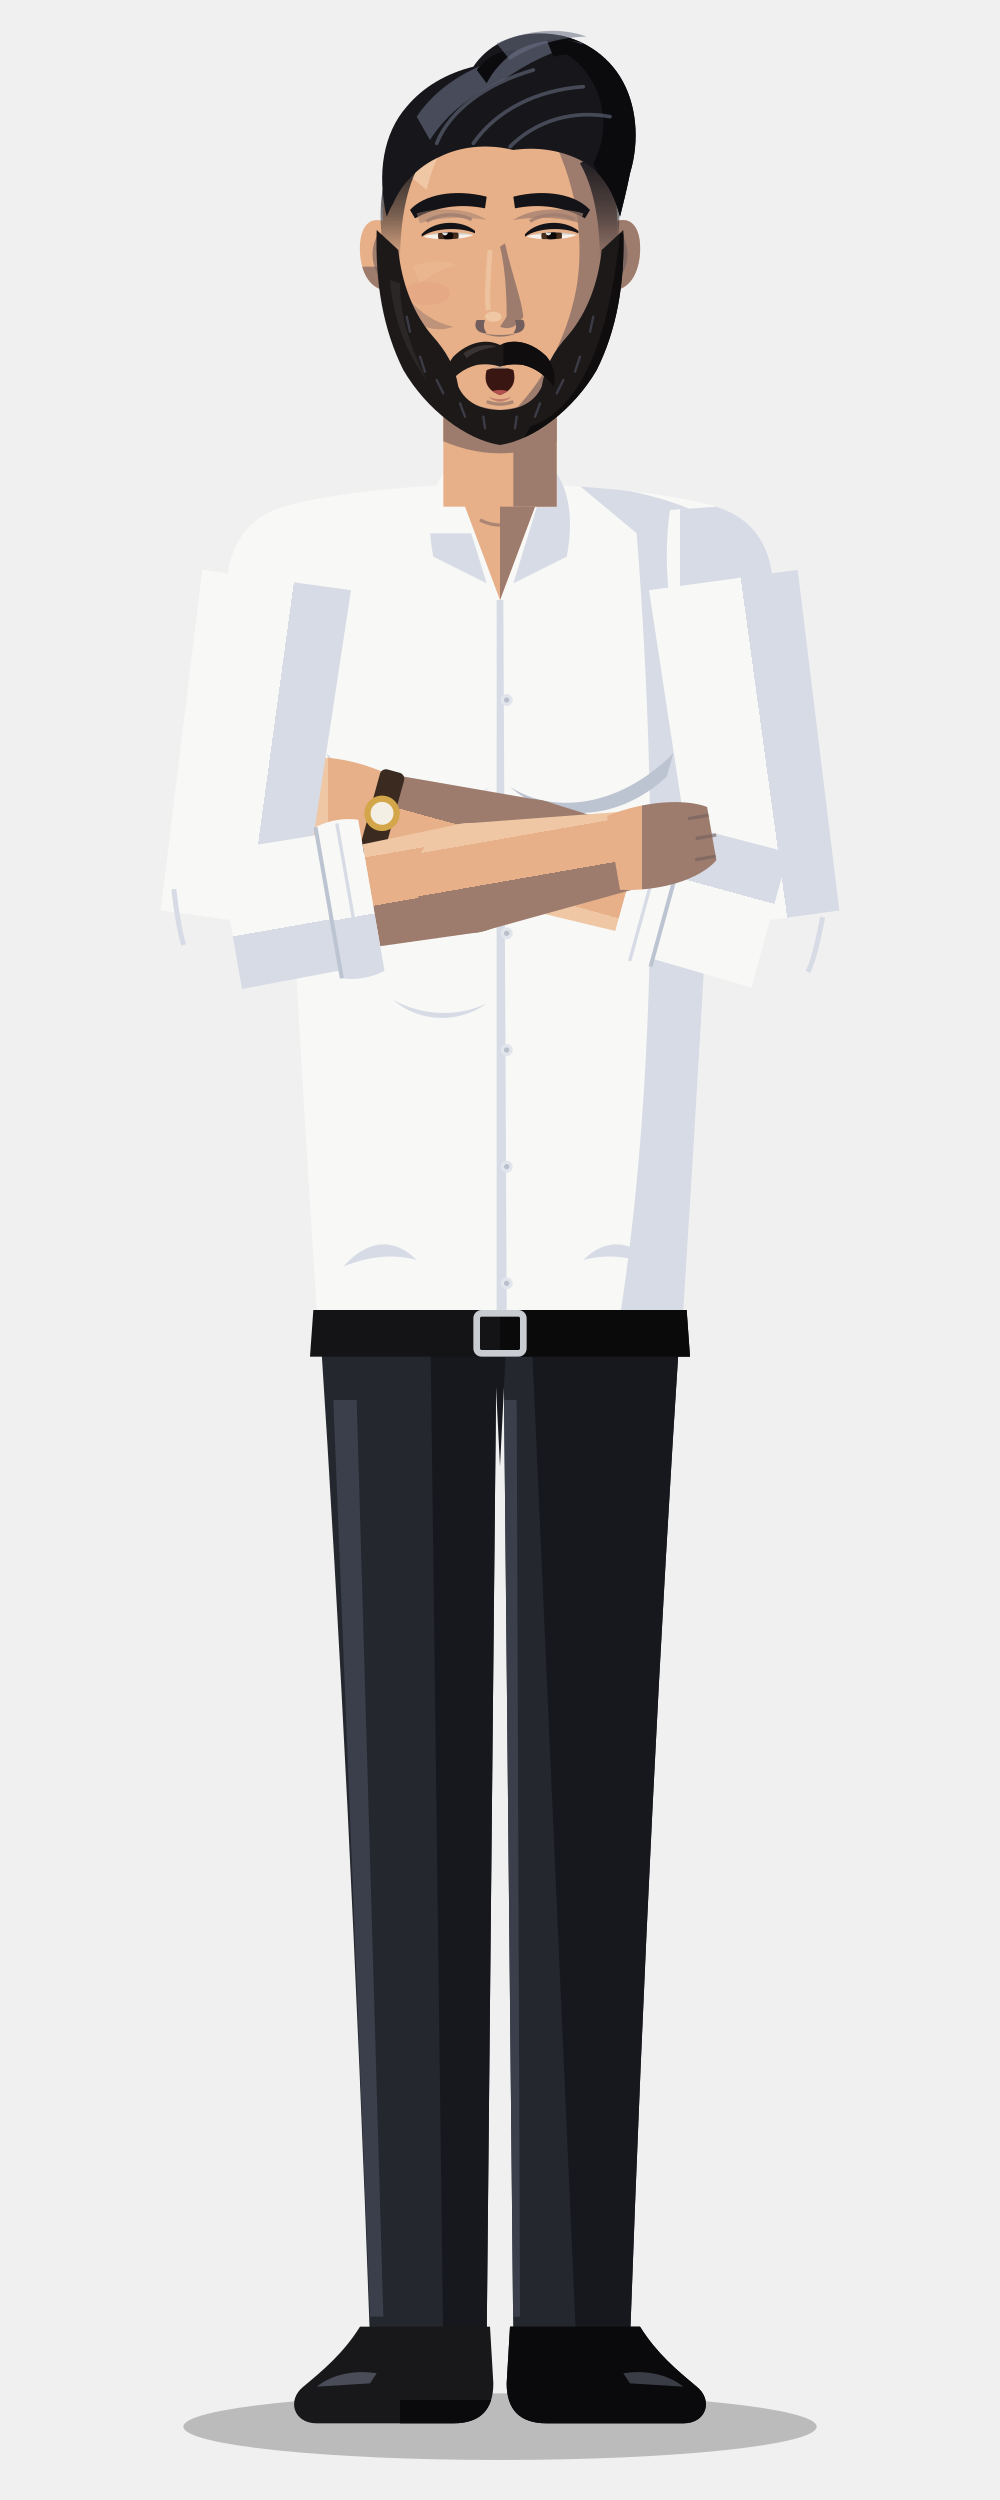
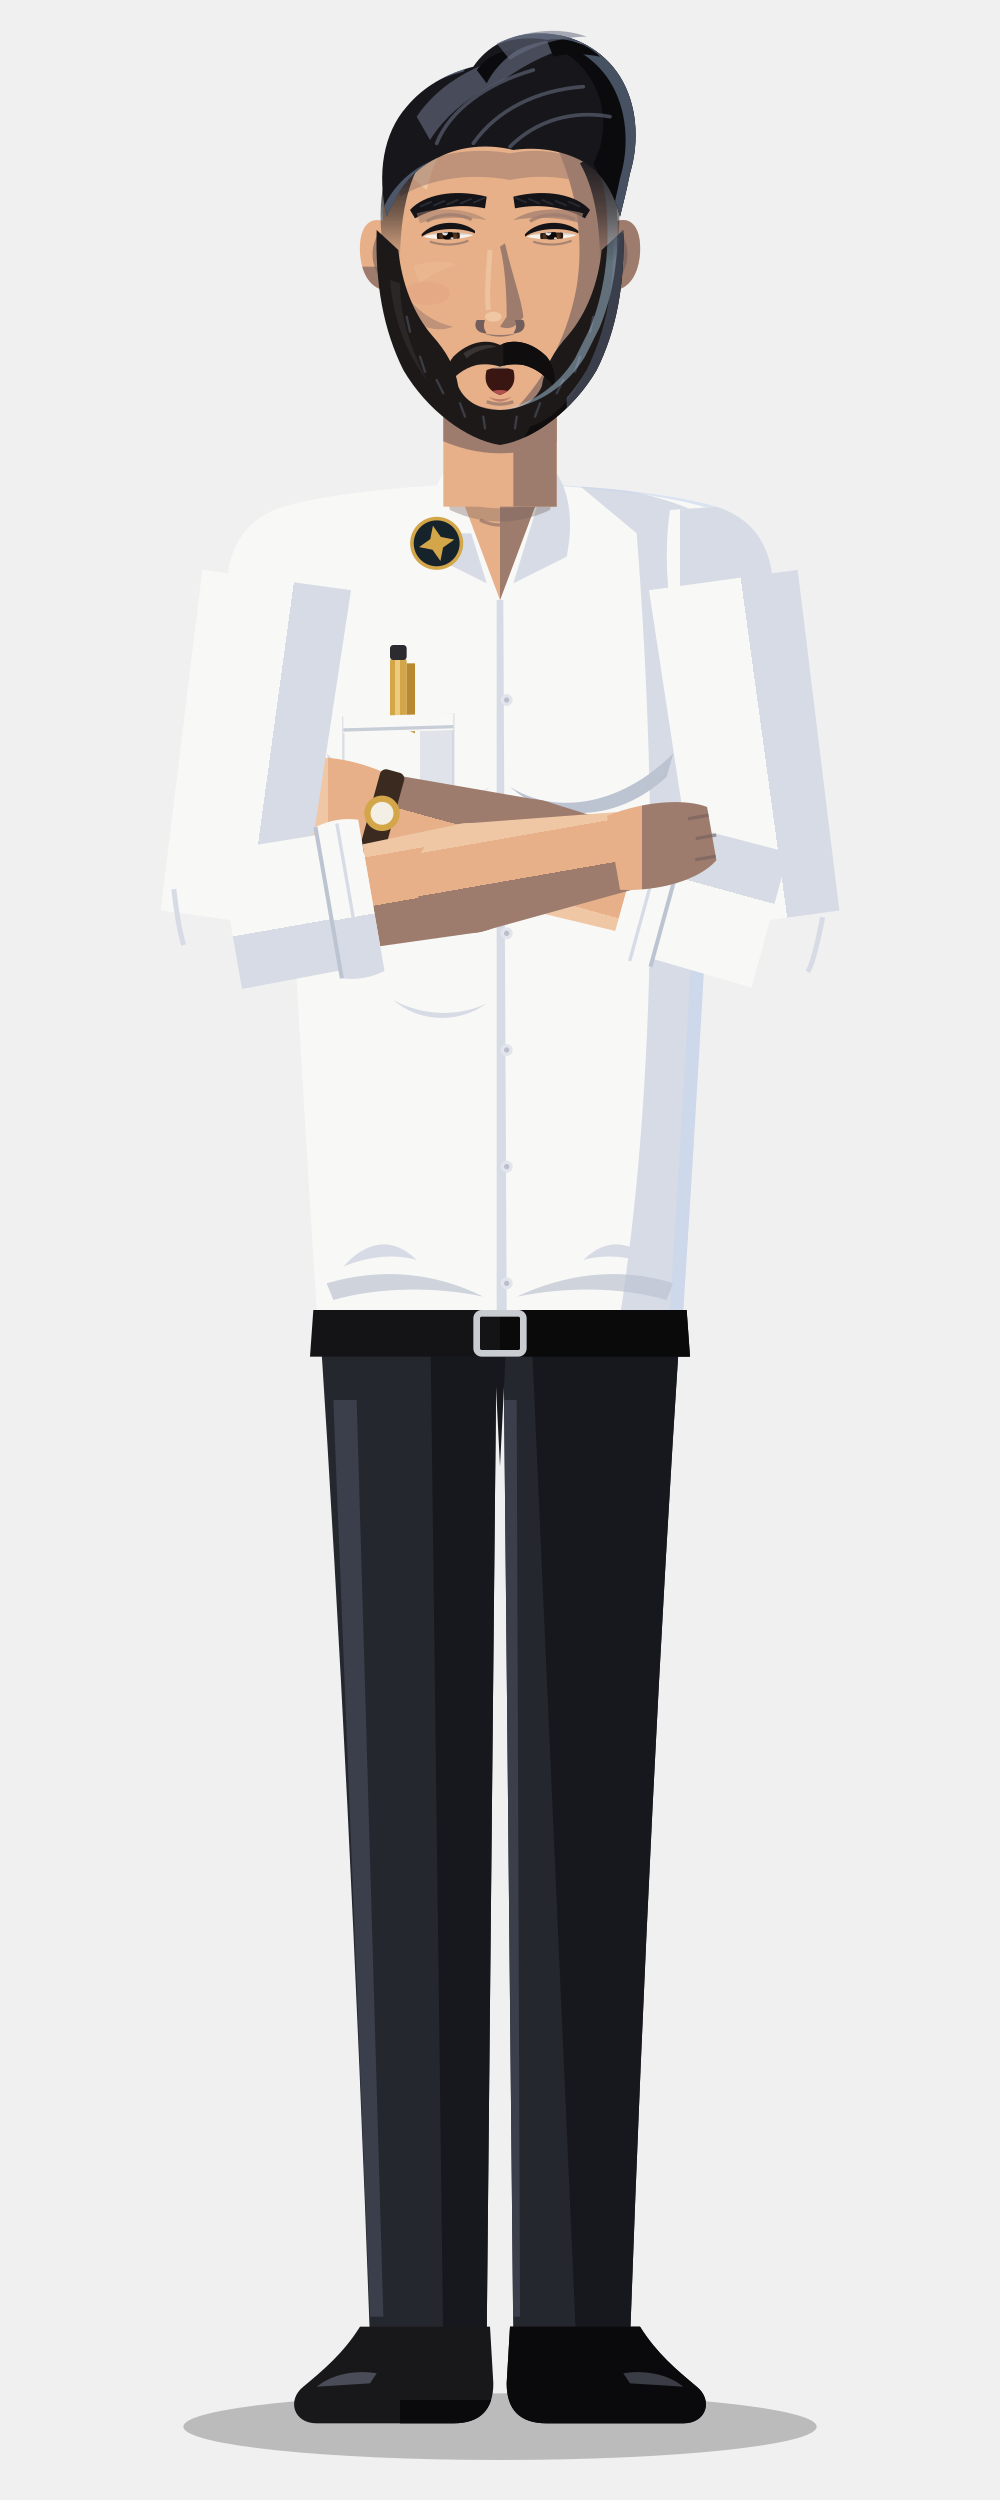
<svg xmlns="http://www.w3.org/2000/svg" viewBox="0 0 600 1500" width="600" height="1500">
  <defs>
    <linearGradient id="fade" x1="0" y1="0" x2="0" y2="1">
      <stop offset="0" stop-color="#16161b" stop-opacity="1" />
      <stop offset="0.55" stop-color="#16161b" stop-opacity="0.55" />
      <stop offset="1" stop-color="#16161b" stop-opacity="0" />
    </linearGradient>
    <clipPath id="c1">
      <path d="M192,796 L298,796 L292,1404 L222,1404 C214,1180 204,980 192,796 Z" />
    </clipPath>
    <clipPath id="c2">
      <path d="M216,1396 L294,1396 L296,1430 C296,1446 288,1454 272,1454 L190,1454 C176,1454 172,1440 182,1432 C194,1422 206,1412 216,1396 Z" />
    </clipPath>
    <clipPath id="c3">
      <path d="M 408,796 L 302,796 L 308,1404 L 378,1404 C 386,1180 396,980 408,796 Z" />
    </clipPath>
    <clipPath id="c4">
      <path d="M 384,1396 L 306,1396 L 304,1430 C 304,1446 312,1454 328,1454 L 410,1454 C 424,1454 428,1440 418,1432 C 406,1422 394,1412 384,1396 Z" />
    </clipPath>
    <clipPath id="c5">
      <path d="M300,290 C268,290 204,294 170,304 C146,312 136,330 136,356 L140,404 C148,432 162,452 172,470 C176,560 182,660 190,786 L410,786 C418,660 424,560 428,470 C438,452 452,432 460,404 L464,356 C464,330 454,312 430,304 C396,294 332,290 300,290 Z" />
    </clipPath>
    <clipPath id="c6">
      <path d="M276,296 L324,296 L300,360 Z" />
    </clipPath>
    <clipPath id="c7">
      <path d="M266,284 C258,296 256,314 260,334 L292,350 L276,298 Z" />
    </clipPath>
    <clipPath id="c8">
      <path d="M 334,284 C 342,296 344,314 340,334 L 308,350 L 324,298 Z" />
    </clipPath>
    <clipPath id="c9">
+       <path d="M300,290 C268,290 204,294 170,304 C146,312 136,330 136,356 L140,404 C148,432 162,452 172,470 C176,560 182,660 190,786 L410,786 C418,660 424,560 428,470 C438,452 452,432 460,404 L464,356 C464,330 454,312 430,304 C396,294 332,290 300,290 Z" />
+     </clipPath>
+     <clipPath id="c10">
      <path d="M188,786 L412,786 L414,814 L186,814 Z" />
    </clipPath>
-     <clipPath id="c10">
+     <clipPath id="c11">
      <path d="M170,304 C146,312 136,330 136,356 L140,404 C152,410 174,406 190,392 C200,370 202,332 198,306 Z" />
    </clipPath>
-     <clipPath id="c11">
+     <clipPath id="c12">
      <path d="M 430,304 C 454,312 464,330 464,356 L 460,404 C 448,410 426,406 410,392 C 400,370 398,332 402,306 Z" />
    </clipPath>
-     <clipPath id="c12">
+     <clipPath id="c13">
      <path d="M233,134 C222,128 215,136 216,152 C217,166 224,176 236,174 Z" />
    </clipPath>
-     <clipPath id="c13">
+     <clipPath id="c14">
      <path d="M 367,134 C 378,128 385,136 384,152 C 383,166 376,176 364,174 Z" />
    </clipPath>
-     <clipPath id="c14">
+     <clipPath id="c15">
      <path d="M266,220 L266,304 L334,304 L334,220 Z" />
    </clipPath>
-     <clipPath id="c15">
+     <clipPath id="c16">
      <path d="M300,64 C341,64 369,88 370,126 C372,152 368,176 360,196 L351,214 C340,232 322,244 300,246 C278,244 260,232 249,214 L240,196 C232,176 228,152 230,126 C231,88 259,64 300,64 Z" />
    </clipPath>
-     <clipPath id="c16">
+     <clipPath id="c17">
      <path d="M254,142 C261,138.8 277,138.8 284,141 C277,144.24 261,144.24 254,142 Z" />
    </clipPath>
-     <clipPath id="c17">
+     <clipPath id="c18">
      <path d="M316,142 C323,138.8 339,138.8 346,141 C339,144.24 323,144.24 316,142 Z" />
    </clipPath>
-     <clipPath id="c18">
+     <clipPath id="c19">
      <path d="M226,138 C225,170 230,198 242,222 C256,246 280,264 300,267 C320,264 344,246 358,222 C370,198 375,170 374,138 L361,150 C359,170 352,188 341,201 C332,211 327,220 325,232 C321,241 312,246 300,246 C288,246 279,241 275,232 C273,220 268,211 259,201 C248,188 241,170 239,150 Z" />
    </clipPath>
-     <clipPath id="c19">
+     <clipPath id="c20">
      <path d="M272,214 C281,205 292,203 300,207 C308,203 319,205 328,214 C332,219 334,226 332,232 C328,226 322,221 314,219 C308,218 303,219 300,220 C297,219 292,218 286,219 C278,221 272,226 268,232 C266,226 268,219 272,214 Z" />
    </clipPath>
-     <clipPath id="c20">
+     <clipPath id="c21">
      <path d="M292,222 Q300,219 308,222 Q311,233 300,237 Q289,233 292,222 Z" />
    </clipPath>
-     <clipPath id="c21">
+     <clipPath id="c22">
+       <path d="M300,64 C341,64 369,88 370,126 C372,152 368,176 360,196 L351,214 C340,232 322,244 300,246 C278,244 260,232 249,214 L240,196 C232,176 228,152 230,126 C231,88 259,64 300,64 Z" />
+     </clipPath>
+     <clipPath id="c23">
+       <path d="M226,138 C225,170 230,198 242,222 C256,246 280,264 300,267 C320,264 344,246 358,222 C370,198 375,170 374,138 L361,150 C359,170 352,188 341,201 C332,211 327,220 325,232 C321,241 312,246 300,246 C288,246 279,241 275,232 C273,220 268,211 259,201 C248,188 241,170 239,150 Z" />
+     </clipPath>
+     <clipPath id="c24">
+       <rect x="340" y="0" width="600" height="1500" />
+     </clipPath>
+     <clipPath id="c25">
      <path d="M232,130 C226,104 230,80 244,64 C254,52 268,44 284,40 C292,28 306,20 324,20 C344,20 362,30 372,46 C382,62 384,84 378,104 C376,114 374,122 372,130 C368,114 360,102 348,96 C336,90 322,88 308,90 C292,86 276,88 264,94 C250,100 240,112 236,122 C234,125 233,128 232,130 Z" />
    </clipPath>
-     <linearGradient id="g22" gradientUnits="userSpaceOnUse" x1="404.9" y1="455.9" x2="491.1" y2="444.1">
-       <stop offset="0" stop-color="#f8f8f6" />
-       <stop offset="0.62" stop-color="#f8f8f6" />
-       <stop offset="0.62" stop-color="#d6dbe5" />
-       <stop offset="1" stop-color="#d6dbe5" />
-     </linearGradient>
-     <linearGradient id="g23" gradientUnits="userSpaceOnUse" x1="339.4" y1="551.5" x2="356.4" y2="489.8">
-       <stop offset="0" stop-color="#efc7a4" />
-       <stop offset="0.14" stop-color="#efc7a4" />
-       <stop offset="0.14" stop-color="#e7b089" />
-       <stop offset="0.6" stop-color="#e7b089" />
-       <stop offset="0.6" stop-color="#9d7c6e" />
-       <stop offset="1" stop-color="#9d7c6e" />
-     </linearGradient>
-     <linearGradient id="g24" gradientUnits="userSpaceOnUse" x1="256.1" y1="523.9" x2="270.7" y2="470.9">
-       <stop offset="0" stop-color="#efc7a4" />
-       <stop offset="0.14" stop-color="#efc7a4" />
-       <stop offset="0.14" stop-color="#e7b089" />
-       <stop offset="0.6" stop-color="#e7b089" />
-       <stop offset="0.6" stop-color="#9d7c6e" />
-       <stop offset="1" stop-color="#9d7c6e" />
-     </linearGradient>
-     <linearGradient id="g25" gradientUnits="userSpaceOnUse" x1="415.0" y1="582.1" x2="437.0" y2="502.1">
-       <stop offset="0" stop-color="#f8f8f6" />
-       <stop offset="0.62" stop-color="#f8f8f6" />
-       <stop offset="0.62" stop-color="#d6dbe5" />
-       <stop offset="1" stop-color="#d6dbe5" />
-     </linearGradient>
-     <linearGradient id="g26" gradientUnits="userSpaceOnUse" x1="377.8" y1="576.6" x2="402.2" y2="487.8">
-       <stop offset="0" stop-color="#f8f8f6" />
-       <stop offset="0.62" stop-color="#f8f8f6" />
-       <stop offset="0.62" stop-color="#d6dbe5" />
-       <stop offset="1" stop-color="#d6dbe5" />
-     </linearGradient>
-     <linearGradient id="g27" gradientUnits="userSpaceOnUse" x1="-7.4" y1="27.0" x2="7.4" y2="-27.0">
-       <stop offset="0" stop-color="#efc7a4" />
-       <stop offset="0.14" stop-color="#efc7a4" />
-       <stop offset="0.14" stop-color="#e7b089" />
-       <stop offset="0.6" stop-color="#e7b089" />
-       <stop offset="0.6" stop-color="#9d7c6e" />
-       <stop offset="1" stop-color="#9d7c6e" />
-     </linearGradient>
-     <linearGradient id="g28" gradientUnits="userSpaceOnUse" x1="108.9" y1="444.1" x2="195.1" y2="455.9">
-       <stop offset="0" stop-color="#f8f8f6" />
-       <stop offset="0.62" stop-color="#f8f8f6" />
-       <stop offset="0.62" stop-color="#d6dbe5" />
-       <stop offset="1" stop-color="#d6dbe5" />
-     </linearGradient>
-     <linearGradient id="g29" gradientUnits="userSpaceOnUse" x1="246.9" y1="500.5" x2="257.9" y2="563.5">
-       <stop offset="0" stop-color="#efc7a4" />
-       <stop offset="0.14" stop-color="#efc7a4" />
-       <stop offset="0.14" stop-color="#e7b089" />
-       <stop offset="0.6" stop-color="#e7b089" />
-       <stop offset="0.6" stop-color="#9d7c6e" />
-       <stop offset="1" stop-color="#9d7c6e" />
-     </linearGradient>
-     <linearGradient id="g30" gradientUnits="userSpaceOnUse" x1="332.1" y1="490.1" x2="341.6" y2="544.3">
-       <stop offset="0" stop-color="#efc7a4" />
-       <stop offset="0.14" stop-color="#efc7a4" />
-       <stop offset="0.14" stop-color="#e7b089" />
-       <stop offset="0.6" stop-color="#e7b089" />
-       <stop offset="0.6" stop-color="#9d7c6e" />
-       <stop offset="1" stop-color="#9d7c6e" />
-     </linearGradient>
-     <linearGradient id="g31" gradientUnits="userSpaceOnUse" x1="166.8" y1="504.8" x2="181.2" y2="586.6">
-       <stop offset="0" stop-color="#f8f8f6" />
-       <stop offset="0.62" stop-color="#f8f8f6" />
-       <stop offset="0.62" stop-color="#d6dbe5" />
-       <stop offset="1" stop-color="#d6dbe5" />
-     </linearGradient>
-     <linearGradient id="g32" gradientUnits="userSpaceOnUse" x1="202.1" y1="494.1" x2="217.9" y2="584.7">
-       <stop offset="0" stop-color="#f8f8f6" />
-       <stop offset="0.62" stop-color="#f8f8f6" />
-       <stop offset="0.62" stop-color="#d6dbe5" />
-       <stop offset="1" stop-color="#d6dbe5" />
-     </linearGradient>
-     <linearGradient id="g33" gradientUnits="userSpaceOnUse" x1="4.8" y1="-27.6" x2="-4.8" y2="27.6">
+     <clipPath id="c26">
+       <path d="M232,130 C226,104 230,80 244,64 C254,52 268,44 284,40 C292,28 306,20 324,20 C344,20 362,30 372,46 C382,62 384,84 378,104 C376,114 374,122 372,130 C368,114 360,102 348,96 C336,90 322,88 308,90 C292,86 276,88 264,94 C250,100 240,112 236,122 C234,125 233,128 232,130 Z" />
+     </clipPath>
+     <linearGradient id="g27" gradientUnits="userSpaceOnUse" x1="404.9" y1="455.9" x2="491.1" y2="444.1">
+       <stop offset="0" stop-color="#f8f8f6" />
+       <stop offset="0.62" stop-color="#f8f8f6" />
+       <stop offset="0.62" stop-color="#d6dbe5" />
+       <stop offset="1" stop-color="#d6dbe5" />
+     </linearGradient>
+     <linearGradient id="g28" gradientUnits="userSpaceOnUse" x1="339.4" y1="551.5" x2="356.4" y2="489.8">
+       <stop offset="0" stop-color="#efc7a4" />
+       <stop offset="0.14" stop-color="#efc7a4" />
+       <stop offset="0.14" stop-color="#e7b089" />
+       <stop offset="0.6" stop-color="#e7b089" />
+       <stop offset="0.6" stop-color="#9d7c6e" />
+       <stop offset="1" stop-color="#9d7c6e" />
+     </linearGradient>
+     <linearGradient id="g29" gradientUnits="userSpaceOnUse" x1="256.1" y1="523.9" x2="270.7" y2="470.9">
+       <stop offset="0" stop-color="#efc7a4" />
+       <stop offset="0.14" stop-color="#efc7a4" />
+       <stop offset="0.14" stop-color="#e7b089" />
+       <stop offset="0.6" stop-color="#e7b089" />
+       <stop offset="0.6" stop-color="#9d7c6e" />
+       <stop offset="1" stop-color="#9d7c6e" />
+     </linearGradient>
+     <linearGradient id="g30" gradientUnits="userSpaceOnUse" x1="415.0" y1="582.1" x2="437.0" y2="502.1">
+       <stop offset="0" stop-color="#f8f8f6" />
+       <stop offset="0.62" stop-color="#f8f8f6" />
+       <stop offset="0.62" stop-color="#d6dbe5" />
+       <stop offset="1" stop-color="#d6dbe5" />
+     </linearGradient>
+     <linearGradient id="g31" gradientUnits="userSpaceOnUse" x1="377.8" y1="576.6" x2="402.2" y2="487.8">
+       <stop offset="0" stop-color="#f8f8f6" />
+       <stop offset="0.62" stop-color="#f8f8f6" />
+       <stop offset="0.62" stop-color="#d6dbe5" />
+       <stop offset="1" stop-color="#d6dbe5" />
+     </linearGradient>
+     <linearGradient id="g32" gradientUnits="userSpaceOnUse" x1="-7.4" y1="27.0" x2="7.4" y2="-27.0">
+       <stop offset="0" stop-color="#efc7a4" />
+       <stop offset="0.14" stop-color="#efc7a4" />
+       <stop offset="0.14" stop-color="#e7b089" />
+       <stop offset="0.6" stop-color="#e7b089" />
+       <stop offset="0.6" stop-color="#9d7c6e" />
+       <stop offset="1" stop-color="#9d7c6e" />
+     </linearGradient>
+     <linearGradient id="g33" gradientUnits="userSpaceOnUse" x1="108.9" y1="444.1" x2="195.1" y2="455.9">
+       <stop offset="0" stop-color="#f8f8f6" />
+       <stop offset="0.62" stop-color="#f8f8f6" />
+       <stop offset="0.62" stop-color="#d6dbe5" />
+       <stop offset="1" stop-color="#d6dbe5" />
+     </linearGradient>
+     <linearGradient id="g34" gradientUnits="userSpaceOnUse" x1="246.9" y1="500.5" x2="257.9" y2="563.5">
+       <stop offset="0" stop-color="#efc7a4" />
+       <stop offset="0.14" stop-color="#efc7a4" />
+       <stop offset="0.14" stop-color="#e7b089" />
+       <stop offset="0.6" stop-color="#e7b089" />
+       <stop offset="0.6" stop-color="#9d7c6e" />
+       <stop offset="1" stop-color="#9d7c6e" />
+     </linearGradient>
+     <linearGradient id="g35" gradientUnits="userSpaceOnUse" x1="332.1" y1="490.1" x2="341.6" y2="544.3">
+       <stop offset="0" stop-color="#efc7a4" />
+       <stop offset="0.14" stop-color="#efc7a4" />
+       <stop offset="0.14" stop-color="#e7b089" />
+       <stop offset="0.6" stop-color="#e7b089" />
+       <stop offset="0.6" stop-color="#9d7c6e" />
+       <stop offset="1" stop-color="#9d7c6e" />
+     </linearGradient>
+     <linearGradient id="g36" gradientUnits="userSpaceOnUse" x1="166.8" y1="504.8" x2="181.2" y2="586.6">
+       <stop offset="0" stop-color="#f8f8f6" />
+       <stop offset="0.62" stop-color="#f8f8f6" />
+       <stop offset="0.62" stop-color="#d6dbe5" />
+       <stop offset="1" stop-color="#d6dbe5" />
+     </linearGradient>
+     <linearGradient id="g37" gradientUnits="userSpaceOnUse" x1="202.1" y1="494.1" x2="217.9" y2="584.7">
+       <stop offset="0" stop-color="#f8f8f6" />
+       <stop offset="0.62" stop-color="#f8f8f6" />
+       <stop offset="0.62" stop-color="#d6dbe5" />
+       <stop offset="1" stop-color="#d6dbe5" />
+     </linearGradient>
+     <linearGradient id="g38" gradientUnits="userSpaceOnUse" x1="4.8" y1="-27.6" x2="-4.8" y2="27.6">
      <stop offset="0" stop-color="#efc7a4" />
      <stop offset="0.14" stop-color="#efc7a4" />
      <stop offset="0.14" stop-color="#e7b089" />
      <stop offset="0.6" stop-color="#e7b089" />
      <stop offset="0.6" stop-color="#9d7c6e" />
      <stop offset="1" stop-color="#9d7c6e" />
    </linearGradient>
  </defs>
  <ellipse cx="300" cy="1456" rx="190" ry="20" fill="#000" opacity="0.22" />
  <path d="M192,796 L298,796 L292,1404 L222,1404 C214,1180 204,980 192,796 Z" fill="#24272e" />
  <g clip-path="url(#c1)">
    <path d="M258,780 L304,780 L300,1412 L266,1412 Z" fill="#16181d" />
    <path d="M200,840 L214,840 L230,1390 L222,1390 Z" fill="#3a3f4b" />
  </g>
  <path d="M216,1396 L294,1396 L296,1430 C296,1446 288,1454 272,1454 L190,1454 C176,1454 172,1440 182,1432 C194,1422 206,1412 216,1396 Z" fill="#18181b" />
  <g clip-path="url(#c2)">
    <path d="M240,1440 L300,1440 L300,1460 L240,1460 Z" fill="#0a0a0c" />
    <path d="M190,1432 C200,1424 214,1422 226,1424 L222,1430 Z" fill="#4a4d58" />
  </g>
  <path d="M 408,796 L 302,796 L 308,1404 L 378,1404 C 386,1180 396,980 408,796 Z" fill="#24272e" />
  <g clip-path="url(#c3)">
    <path d="M318,780 L420,780 L420,1412 L346,1412 Z" fill="#16181d" />
    <path d="M 310,840 L 302,840 L 306,1390 L 312,1390 Z" fill="#3a3f4b" />
  </g>
  <path d="M 384,1396 L 306,1396 L 304,1430 C 304,1446 312,1454 328,1454 L 410,1454 C 424,1454 428,1440 418,1432 C 406,1422 394,1412 384,1396 Z" fill="#18181b" />
  <g clip-path="url(#c4)">
    <path d="M300,1380 L440,1380 L440,1460 L300,1460 Z" fill="#0a0a0c" />
    <path d="M 410,1432 C 400,1424 386,1422 374,1424 L 378,1430 Z" fill="#3a3d46" />
  </g>
  <path d="M296,800 L300,880 L304,800 Z" fill="#16181d" />
  <path d="M300,290 C268,290 204,294 170,304 C146,312 136,330 136,356 L140,404 C148,432 162,452 172,470 C176,560 182,660 190,786 L410,786 C418,660 424,560 428,470 C438,452 452,432 460,404 L464,356 C464,330 454,312 430,304 C396,294 332,290 300,290 Z" fill="#f8f8f6" />
  <g clip-path="url(#c5)">
    <path d="M346,290 C406,296 466,316 464,374 C460,422 444,450 430,474 L414,790 L372,790 C392,660 396,500 382,320 Z" fill="#d6dbe5" />
    <path d="M138,392 C148,428 162,452 174,472 L184,472 C172,448 160,422 150,392 Z" fill="#d6dbe5" />
  </g>
  <path d="M196,452 C230,486 270,488 294,472 C270,494 230,494 200,466 Z" fill="#d6dbe5" />
  <path d="M404,452 C370,486 330,488 306,472 C330,494 370,494 400,466 Z" fill="#bcc3d1" />
  <path d="M236,600 C254,610 276,610 292,602 C276,614 252,614 236,600 Z" fill="#d6dbe5" />
  <path d="M206,760 C220,744 236,742 250,756 C236,752 220,754 206,760 Z" fill="#d6dbe5" />
  <path d="M350,756 C364,742 380,744 394,760 C380,754 364,752 350,756 Z" fill="#d6dbe5" />
  <path d="M238,520 C256,530 276,530 292,522 C276,534 254,534 238,520 Z" fill="#d6dbe5" />
  <path d="M276,296 L324,296 L300,360 Z" fill="#e7b089" />
  <g clip-path="url(#c6)">
    <path d="M300,290 L330,290 L300,364 Z" fill="#9d7c6e" />
  </g>
  <path d="M288,312 Q300,318 312,312" fill="none" stroke="#9d7c6e" stroke-width="2" opacity="0.8" />
  <path d="M266,284 C258,296 256,314 260,334 L292,350 L276,298 Z" fill="#f8f8f6" />
  <g clip-path="url(#c7)">
    <path d="M256,320 L292,320 L292,352 L256,352 Z" fill="#d6dbe5" />
  </g>
  <path d="M 334,284 C 342,296 344,314 340,334 L 308,350 L 324,298 Z" fill="#f8f8f6" />
  <g clip-path="url(#c8)">
    <path d="M 334,284 C 342,296 344,314 340,334 L 308,350 L 324,298 Z" fill="#d6dbe5" />
  </g>
  <path d="M268,286 Q300,280 332,286 L326,292 Q300,288 274,292 Z" fill="#d6dbe5" />
  <path d="M298,360 L302,360 L304,786 L298,786 Z" fill="#d6dbe5" />
  <circle cx="304" cy="420" r="3.6" fill="#e2e5eb" />
  <circle cx="304" cy="420" r="1.6" fill="#b9bfcb" />
  <circle cx="304" cy="490" r="3.6" fill="#e2e5eb" />
  <circle cx="304" cy="490" r="1.6" fill="#b9bfcb" />
  <circle cx="304" cy="560" r="3.6" fill="#e2e5eb" />
  <circle cx="304" cy="560" r="1.6" fill="#b9bfcb" />
  <circle cx="304" cy="630" r="3.6" fill="#e2e5eb" />
  <circle cx="304" cy="630" r="1.6" fill="#b9bfcb" />
  <circle cx="304" cy="700" r="3.6" fill="#e2e5eb" />
  <circle cx="304" cy="700" r="1.6" fill="#b9bfcb" />
  <circle cx="304" cy="770" r="3.6" fill="#e2e5eb" />
  <circle cx="304" cy="770" r="1.6" fill="#b9bfcb" />
+   <path d="M150,400 C160,430 170,452 176,470 L190,470 C184,446 176,424 168,402 Z" fill="#bcc3d1" opacity="0.5" />
+   <path d="M 450,400 C 440,430 430,452 424,470 L 410,470 C 416,446 424,424 432,402 Z" fill="#bcc3d1" opacity="0.6" />
+   <path d="M196,770 C230,760 262,764 290,778 C262,772 228,772 200,780 Z" fill="#bcc3d1" opacity="0.7" />
+   <path d="M310,778 C340,764 372,760 404,770 L400,780 C372,772 340,772 310,778 Z" fill="#bcc3d1" opacity="0.7" />
+   <path d="M268,298 Q300,312 332,298 L330,306 Q300,320 270,306 Z" fill="#725e5c" opacity="0.35" />
+   <g clip-path="url(#c9)">
+     <path d="M-10,-10 L610,-10 L610,1510 L-10,1510 Z M 292,290 C 260,290 196,294 162,304 C 138,312 128,330 128,356 L 132,404 C 140,432 154,452 164,470 C 168,560 174,660 182,786 L 402,786 C 410,660 416,560 420,470 C 430,452 444,432 452,404 L 456,356 C 456,330 446,312 422,304 C 388,294 324,290 292,290 Z" fill-rule="evenodd" fill="#c6d6ee" opacity="0.6" />
+   </g>
  <path d="M188,786 L412,786 L414,814 L186,814 Z" fill="#141416" />
-   <g clip-path="url(#c9)">
+   <g clip-path="url(#c10)">
    <path d="M300,780 L420,780 L420,820 L300,820 Z" fill="#0a0a0b" />
  </g>
  <rect x="286" y="788" width="28" height="24" rx="3" fill="none" stroke="#c9ccd1" stroke-width="4" />
  <path d="M170,304 C146,312 136,330 136,356 L140,404 C152,410 174,406 190,392 C200,370 202,332 198,306 Z" fill="#f8f8f6" />
  <path d="M 430,304 C 454,312 464,330 464,356 L 460,404 C 448,410 426,406 410,392 C 400,370 398,332 402,306 Z" fill="#f8f8f6" />
-   <g clip-path="url(#c11)">
+   <g clip-path="url(#c12)">
    <path d="M408,290 L470,290 L470,420 L408,420 Z" fill="#d6dbe5" />
  </g>
+   <path d="M206,430 L272,428 L272,488 Q240,498 208,490 Z" fill="#f8f8f6" />
+   <path d="M252,429 L272,428 L272,488 Q262,492 252,494 Z" fill="#d6dbe5" opacity="0.7" />
+   <path d="M208,490 Q240,500 272,488" fill="none" stroke="#bcc3d1" stroke-width="2.2" opacity="0.8" />
+   <path d="M206,430 L206,488 M272,428 L272,488" stroke="#bcc3d1" stroke-width="1.4" opacity="0.5" />
+   <rect x="234" y="394" width="10" height="44" rx="3" fill="#d4a64a" />
+   <rect x="237" y="394" width="3" height="44" fill="#f2d48a" opacity="0.8" />
+   <rect x="234" y="387" width="10" height="9" rx="2" fill="#2b2b30" />
+   <path d="M244,398 L249,398 L249,440 L244,438 Z" fill="#b8892f" />
+   <path d="M206,430 L272,428 L272,438 L206,440 Z" fill="#f8f8f6" />
+   <path d="M206,438 L272,436" stroke="#bcc3d1" stroke-width="2" opacity="0.8" />
+   <g transform="translate(262,326) rotate(-12) scale(1.35)">
+     <circle r="11" fill="#16232b" />
+     <path d="M0,-8 L2.4,-2.4 L8,0 L2.4,2.4 L0,8 L-2.4,2.4 L-8,0 L-2.4,-2.4 Z" fill="#d4a64a" />
+     <circle r="11" fill="none" stroke="#d4a64a" stroke-width="1.6" />
+   </g>
  <path d="M233,134 C222,128 215,136 216,152 C217,166 224,176 236,174 Z" fill="#e7b089" />
-   <g clip-path="url(#c12)">
+   <g clip-path="url(#c13)">
    <path d="M200,160 L240,160 L240,190 L200,190 Z" fill="#9d7c6e" />
  </g>
  <path d="M 367,134 C 378,128 385,136 384,152 C 383,166 376,176 364,174 Z" fill="#e7b089" />
-   <g clip-path="url(#c13)">
+   <g clip-path="url(#c14)">
    <path d="M360,120 L400,120 L400,190 L360,190 Z" fill="#9d7c6e" />
  </g>
  <path d="M226,142 C222,150 223,160 228,166 L230,164 C227,158 226,150 229,144 Z" fill="#725e5c" opacity="0.6" />
  <path d="M 374,142 C 378,150 377,160 372,166 L 370,164 C 373,158 374,150 371,144 Z" fill="#725e5c" opacity="0.7" />
  <path d="M266,220 L266,304 L334,304 L334,220 Z" fill="#e7b089" />
-   <g clip-path="url(#c14)">
+   <g clip-path="url(#c15)">
    <path d="M308,210 L340,210 L340,310 L308,310 Z" fill="#9d7c6e" />
    <path d="M260,210 L340,210 L340,262 Q300,282 260,262 Z" fill="#9d7c6e" />
  </g>
  <path d="M300,64 C341,64 369,88 370,126 C372,152 368,176 360,196 L351,214 C340,232 322,244 300,246 C278,244 260,232 249,214 L240,196 C232,176 228,152 230,126 C231,88 259,64 300,64 Z" fill="#e7b089" />
-   <g clip-path="url(#c15)">
+   <g clip-path="url(#c16)">
    <path d="M318,60 C352,70 376,96 376,130 C378,170 368,204 350,228 C336,244 318,252 300,254 C322,236 340,206 346,172 C352,134 342,94 318,60 Z" fill="#9d7c6e" />
    <path d="M244,104 C250,86 264,74 282,70 C268,82 260,96 256,114 Z" fill="#efc7a4" />
  </g>
  <path d="M248,160 C256,156 266,156 274,159 C266,161 258,165 252,170 Z" fill="#efc7a4" opacity="0.25" />
  <path d="M244,178 C252,188 262,194 272,196 C262,200 250,196 244,188 Z" fill="#9d7c6e" opacity="0.55" />
  <ellipse cx="256" cy="176" rx="14" ry="7" fill="#e07e70" opacity="0.14" />
  <path d="M246,126 C254,117 272,113 292,118 L291,125 C276,122 262,124 249,131 Z" fill="#141317" />
  <path d="M 354,126 C 346,117 328,113 308,118 L 309,125 C 324,122 338,124 351,131 Z" fill="#141317" />
+   <path d="M252,124.0 l7,-3" stroke="#3a3d48" stroke-width="1.1" opacity="0.6" />
+   <path d="M348,124.0 l-7,-3" stroke="#3a3d48" stroke-width="1.1" opacity="0.5" />
+   <path d="M260,123.4 l7,-3" stroke="#3a3d48" stroke-width="1.1" opacity="0.6" />
+   <path d="M340,123.4 l-7,-3" stroke="#3a3d48" stroke-width="1.1" opacity="0.5" />
+   <path d="M268,122.8 l7,-3" stroke="#3a3d48" stroke-width="1.1" opacity="0.6" />
+   <path d="M332,122.8 l-7,-3" stroke="#3a3d48" stroke-width="1.1" opacity="0.5" />
+   <path d="M276,122.2 l7,-3" stroke="#3a3d48" stroke-width="1.1" opacity="0.6" />
+   <path d="M324,122.2 l-7,-3" stroke="#3a3d48" stroke-width="1.1" opacity="0.5" />
+   <path d="M284,121.6 l7,-3" stroke="#3a3d48" stroke-width="1.1" opacity="0.6" />
+   <path d="M316,121.6 l-7,-3" stroke="#3a3d48" stroke-width="1.1" opacity="0.5" />
  <path d="M250,128 C264,124 282,125 292,132 C280,130 264,130 252,134 Z" fill="#9d7c6e" opacity="0.5" />
  <path d="M 350,128 C 336,124 318,125 308,132 C 320,130 336,130 348,134 Z" fill="#9d7c6e" opacity="0.7" />
  <path d="M254,142 C261,138.8 277,138.8 284,141 C277,144.24 261,144.24 254,142 Z" fill="#f6f1ea" />
-   <g clip-path="url(#c16)">
+   <g clip-path="url(#c17)">
    <circle cx="269" cy="141.5" r="6.2" fill="#4a2e1c" />
    <circle cx="269" cy="141.5" r="3" fill="#0e0907" />
-     <circle cx="267" cy="139.5" r="1.7" fill="#fff" />
+     <circle cx="269" cy="141.5" r="6.2" fill="none" stroke="#2a180e" stroke-width="1.4" />
+     <circle cx="270.5" cy="143" r="3.4" fill="#6b4329" opacity="0.55" />
+     <circle cx="269" cy="141.5" r="3" fill="#0e0907" />
+     <circle cx="267" cy="139.5" r="1.8" fill="#fff" />
+     <circle cx="271.2" cy="143.2" r="0.9" fill="#fff" opacity="0.8" />
    <rect x="249" y="120" width="40" height="20.8" fill="#000" opacity="0.14" />
  </g>
  <path d="M253,142 C261,136.3 277,136.3 285,140 L285,138.5 C277,131.8 261,131.8 253,140.5 Z" fill="#141317" />
+   <path d="M258,145.0 C265,147.4 274,147.4 281,144.4" fill="none" stroke="#725e5c" stroke-width="1.3" opacity="0.55" />
  <path d="M256,132.8 C264,127.8 275,127.8 283,131.8" fill="none" stroke="#9d7c6e" stroke-width="2" opacity="0.8" />
  <path d="M316,142 C323,138.8 339,138.8 346,141 C339,144.24 323,144.24 316,142 Z" fill="#f6f1ea" />
-   <g clip-path="url(#c17)">
+   <g clip-path="url(#c18)">
    <circle cx="331" cy="141.5" r="6.2" fill="#4a2e1c" />
    <circle cx="331" cy="141.5" r="3" fill="#0e0907" />
-     <circle cx="329" cy="139.5" r="1.7" fill="#fff" />
+     <circle cx="331" cy="141.5" r="6.2" fill="none" stroke="#2a180e" stroke-width="1.4" />
+     <circle cx="332.5" cy="143" r="3.4" fill="#6b4329" opacity="0.55" />
+     <circle cx="331" cy="141.5" r="3" fill="#0e0907" />
+     <circle cx="329" cy="139.5" r="1.8" fill="#fff" />
+     <circle cx="333.2" cy="143.2" r="0.9" fill="#fff" opacity="0.8" />
    <rect x="311" y="120" width="40" height="20.8" fill="#000" opacity="0.14" />
  </g>
  <path d="M315,142 C323,136.3 339,136.3 347,140 L347,138.5 C339,131.8 323,131.8 315,140.5 Z" fill="#141317" />
+   <path d="M320,145.0 C327,147.4 336,147.4 343,144.4" fill="none" stroke="#725e5c" stroke-width="1.3" opacity="0.55" />
  <path d="M318,132.8 C326,127.8 337,127.8 345,131.8" fill="none" stroke="#9d7c6e" stroke-width="2" opacity="0.8" />
  <path d="M303,146 C307,164 313,180 314,190 C310,197 304,198 300,196 L304,190 C304,176 303,160 300,148 Z" fill="#9d7c6e" />
  <path d="M286,192 C284,196 286,200 292,200 C290,197 290,195 291,192 Z" fill="#725e5c" />
  <path d="M314,192 C316,196 314,200 308,200 C310,197 310,195 309,192 Z" fill="#725e5c" />
  <path d="M290,200 Q300,204 310,200 Q300,202 290,200 Z" fill="#725e5c" opacity="0.7" />
  <ellipse cx="296" cy="190" rx="5" ry="3" fill="#efc7a4" />
  <path d="M294,150 C293,164 292,176 293,186" fill="none" stroke="#efc7a4" stroke-width="3" opacity="0.8" />
  <path d="M226,138 C225,170 230,198 242,222 C256,246 280,264 300,267 C320,264 344,246 358,222 C370,198 375,170 374,138 L361,150 C359,170 352,188 341,201 C332,211 327,220 325,232 C321,241 312,246 300,246 C288,246 279,241 275,232 C273,220 268,211 259,201 C248,188 241,170 239,150 Z" fill="#1d1919" />
-   <g clip-path="url(#c18)">
+   <g clip-path="url(#c19)">
    <path d="M318,256 C342,248 364,218 372,140 L390,140 L390,290 L300,290 Z" fill="#0f0d0e" />
    <path d="M234,168 C236,192 244,212 256,228 C246,208 240,190 240,170 Z" fill="#2c2727" />
  </g>
  <path d="M252,214 l3,9" fill="none" stroke="#474b5a" stroke-width="1.4" stroke-linecap="round" stroke-linejoin="round" opacity="0.7" />
  <path d="M262,228 l4,8" fill="none" stroke="#474b5a" stroke-width="1.4" stroke-linecap="round" stroke-linejoin="round" opacity="0.7" />
  <path d="M276,242 l3,8" fill="none" stroke="#474b5a" stroke-width="1.4" stroke-linecap="round" stroke-linejoin="round" opacity="0.7" />
  <path d="M290,250 l1,7" fill="none" stroke="#474b5a" stroke-width="1.4" stroke-linecap="round" stroke-linejoin="round" opacity="0.7" />
  <path d="M244,190 l2,9" fill="none" stroke="#474b5a" stroke-width="1.4" stroke-linecap="round" stroke-linejoin="round" opacity="0.7" />
  <path d="M310,250 l-1,7" fill="none" stroke="#474b5a" stroke-width="1.4" stroke-linecap="round" stroke-linejoin="round" opacity="0.7" />
  <path d="M324,242 l-3,8" fill="none" stroke="#474b5a" stroke-width="1.4" stroke-linecap="round" stroke-linejoin="round" opacity="0.7" />
  <path d="M338,228 l-4,8" fill="none" stroke="#474b5a" stroke-width="1.4" stroke-linecap="round" stroke-linejoin="round" opacity="0.7" />
  <path d="M348,214 l-3,9" fill="none" stroke="#474b5a" stroke-width="1.4" stroke-linecap="round" stroke-linejoin="round" opacity="0.7" />
  <path d="M356,190 l-2,9" fill="none" stroke="#474b5a" stroke-width="1.4" stroke-linecap="round" stroke-linejoin="round" opacity="0.7" />
  <path d="M272,214 C281,205 292,203 300,207 C308,203 319,205 328,214 C332,219 334,226 332,232 C328,226 322,221 314,219 C308,218 303,219 300,220 C297,219 292,218 286,219 C278,221 272,226 268,232 C266,226 268,219 272,214 Z" fill="#1d1919" />
-   <g clip-path="url(#c19)">
+   <g clip-path="url(#c20)">
    <path d="M302,200 L340,200 L340,236 L302,236 Z" fill="#0f0d0e" />
    <path d="M278,212 C285,207 293,206 298,208 C291,209 284,211 280,215 Z" fill="#3a3333" />
  </g>
  <path d="M292,222 Q300,219 308,222 Q311,233 300,237 Q289,233 292,222 Z" fill="#3a1612" />
-   <g clip-path="url(#c20)">
+   <g clip-path="url(#c21)">
    <rect x="278" y="218" width="44" height="3" fill="#f1ece4" />
    <ellipse cx="300" cy="240" rx="10" ry="6" fill="#b4504e" />
  </g>
  <path d="M293,238 Q300,244 307,238 Q300,241 293,238 Z" fill="#c27f6c" />
  <path d="M292,241 Q300,244 308,241" fill="none" stroke="#9d7c6e" stroke-width="2" opacity="0.8" />
+   <path d="M238,104 C258,92 284,88 306,92 C326,88 346,92 364,104 L366,116 C346,106 326,104 306,108 C284,104 260,106 240,118 Z" fill="#9d7c6e" opacity="0.55" />
+   <g clip-path="url(#c22)">
+     <path d="M-10,-10 L610,-10 L610,1510 L-10,1510 Z M 294,65 C 335,65 363,89 364,127 C 366,153 362,177 354,197 L 345,215 C 334,233 316,245 294,247 C 272,245 254,233 243,215 L 234,197 C 226,177 222,153 224,127 C 225,89 253,65 294,65 Z" fill-rule="evenodd" fill="#bfe6ff" opacity="0.42" />
+   </g>
+   <g clip-path="url(#c23)">
+     <g clip-path="url(#c24)">
+       <path d="M-10,-10 L610,-10 L610,1510 L-10,1510 Z M 220,138 C 219,170 224,198 236,222 C 250,246 274,264 294,267 C 314,264 338,246 352,222 C 364,198 369,170 368,138 L 355,150 C 353,170 346,188 335,201 C 326,211 321,220 319,232 C 315,241 306,246 294,246 C 282,246 273,241 269,232 C 267,220 262,211 253,201 C 242,188 235,170 233,150 Z" fill-rule="evenodd" fill="#7a8aa8" opacity="0.4" />
+     </g>
+   </g>
  <path d="M231,156 C226,130 228,106 238,90 L252,98 C244,112 240,132 240,158 Z" fill="url(#fade)" />
  <path d="M 369,156 C 374,130 372,106 362,90 L 348,98 C 356,112 360,132 360,158 Z" fill="url(#fade)" />
  <path d="M232,130 C226,104 230,80 244,64 C254,52 268,44 284,40 C292,28 306,20 324,20 C344,20 362,30 372,46 C382,62 384,84 378,104 C376,114 374,122 372,130 C368,114 360,102 348,96 C336,90 322,88 308,90 C292,86 276,88 264,94 C250,100 240,112 236,122 C234,125 233,128 232,130 Z" fill="#16161b" />
-   <g clip-path="url(#c21)">
+   <g clip-path="url(#c25)">
    <path d="M336,18 C368,24 388,52 384,84 C382,104 376,118 372,132 L356,98 C368,76 362,44 336,30 Z" fill="#0b0b0e" />
    <path d="M250,70 C262,52 282,40 304,34 C318,24 336,22 350,26 C332,30 316,38 302,48 C284,56 268,68 258,84 Z" fill="#474b5a" />
+   </g>
+   <g clip-path="url(#c26)">
+     <path d="M-10,-10 L610,-10 L610,1510 L-10,1510 Z M 226,133 C 220,107 224,83 238,67 C 248,55 262,47 278,43 C 286,31 300,23 318,23 C 338,23 356,33 366,49 C 376,65 378,87 372,107 C 370,117 368,125 366,133 C 362,117 354,105 342,99 C 330,93 316,91 302,93 C 286,89 270,91 258,97 C 244,103 234,115 230,125 C 228,128 227,131 226,133 Z" fill-rule="evenodd" fill="#8fa6c8" opacity="0.45" />
  </g>
  <path d="M262,86 C270,66 292,50 320,42" fill="none" stroke="#5a5f70" stroke-width="2.2" stroke-linecap="round" stroke-linejoin="round" opacity="0.7" />
  <path d="M284,86 C298,66 322,54 350,52" fill="none" stroke="#5a5f70" stroke-width="2.2" stroke-linecap="round" stroke-linejoin="round" opacity="0.7" />
  <path d="M306,88 C322,72 344,66 366,70" fill="none" stroke="#5a5f70" stroke-width="2.2" stroke-linecap="round" stroke-linejoin="round" opacity="0.7" />
  <path d="M286,42 C292,34 300,30 310,30 C302,36 296,42 292,50 Z" fill="#0b0b0e" />
  <path d="M328,24 C340,22 352,26 360,34 C350,32 340,32 332,34 Z" fill="#0b0b0e" />
  <path d="M298,26 C316,18 336,16 352,22 C336,22 318,28 306,36 Z" fill="#6a7083" opacity="0.55" />
-   <path d="M389.4,354.1 L420.4,557.7 L503.6,546.3 L478.6,341.9 Z" fill="url(#g22)" />
-   <path d="M369.2,558.6 L309.6,544.3 L327.1,480.7 L385.7,498.9 Z" fill="url(#g23)" />
-   <circle cx="318.3" cy="512.5" r="33.0" fill="url(#g24)" />
-   <path d="M309.6,544.3 L202.7,503.5 L214.3,461.1 L327.1,480.7 Z" fill="url(#g24)" />
-   <path d="M450.9,592.5 L379.1,571.7 L400.9,492.7 L473.1,511.5 Z" fill="url(#g25)" />
-   <path d="M414.7,491.3 Q403.3,484.0 389.7,484.4 L365.3,573.1 Q376.7,580.4 390.3,580.0 Z" fill="url(#g26)" />
+   <path d="M389.4,354.1 L420.4,557.7 L503.6,546.3 L478.6,341.9 Z" fill="url(#g27)" />
+   <path d="M369.2,558.6 L309.6,544.3 L327.1,480.7 L385.7,498.9 Z" fill="url(#g28)" />
+   <circle cx="318.3" cy="512.5" r="33.0" fill="url(#g29)" />
+   <path d="M309.6,544.3 L202.7,503.5 L214.3,461.1 L327.1,480.7 Z" fill="url(#g29)" />
+   <path d="M450.9,592.5 L379.1,571.7 L400.9,492.7 L473.1,511.5 Z" fill="url(#g30)" />
+   <path d="M414.7,491.3 Q403.3,484.0 389.7,484.4 L365.3,573.1 Q376.7,580.4 390.3,580.0 Z" fill="url(#g31)" />
  <path d="M414.7,491.3 L390.3,580.0" stroke="#bcc3d1" stroke-width="2.4" />
  <path d="M402.2,487.8 L377.8,576.6" stroke="#d6dbe5" stroke-width="2" />
  <path d="M484.6,583.1 q3.7,-5.5 9.0,-32.8" fill="none" stroke="#d6dbe5" stroke-width="3" />
  <g transform="translate(222.0,486.0) rotate(105.4)">
    <g transform="scale(-1.25,1.25)">
-       <path d="M-18,-8 C-22,10 -20,30 -12,40 L14,40 C20,30 22,10 18,-8 Z" fill="url(#g27)" />
+       <path d="M-18,-8 C-22,10 -20,30 -12,40 L14,40 C20,30 22,10 18,-8 Z" fill="url(#g32)" />
      <path d="M-10,30 L-10,40 M0,32 L0,42 M10,30 L10,40" fill="none" stroke="#725e5c" stroke-width="1.6" opacity="0.6" />
      <rect x="-21" y="-12" width="42" height="12" rx="3" fill="#3a2a20" />
      <circle cx="0" cy="-6" r="8.5" fill="#d4a64a" />
      <circle cx="0" cy="-6" r="5.5" fill="#f4efe4" />
    </g>
  </g>
-   <path d="M121.4,341.9 L96.4,546.3 L179.6,557.7 L210.6,354.1 Z" fill="url(#g28)" />
-   <path d="M217.5,506.6 L276.3,494.3 L287.6,559.3 L228.1,567.7 Z" fill="url(#g29)" />
-   <circle cx="282.0" cy="526.8" r="33.0" fill="url(#g30)" />
-   <path d="M276.3,494.3 L388.0,485.9 L395.6,529.3 L287.6,559.3 Z" fill="url(#g30)" />
-   <path d="M130.8,510.6 L202.9,499.0 L217.1,579.8 L145.2,593.4 Z" fill="url(#g31)" />
-   <path d="M205.1,587.0 Q218.6,588.7 230.7,582.5 L214.9,491.8 Q201.4,490.1 189.3,496.3 Z" fill="url(#g32)" />
+   <path d="M121.4,341.9 L96.4,546.3 L179.6,557.7 L210.6,354.1 Z" fill="url(#g33)" />
+   <path d="M217.5,506.6 L276.3,494.3 L287.6,559.3 L228.1,567.7 Z" fill="url(#g34)" />
+   <circle cx="282.0" cy="526.8" r="33.0" fill="url(#g35)" />
+   <path d="M276.3,494.3 L388.0,485.9 L395.6,529.3 L287.6,559.3 Z" fill="url(#g35)" />
+   <path d="M130.8,510.6 L202.9,499.0 L217.1,579.8 L145.2,593.4 Z" fill="url(#g36)" />
+   <path d="M205.1,587.0 Q218.6,588.7 230.7,582.5 L214.9,491.8 Q201.4,490.1 189.3,496.3 Z" fill="url(#g37)" />
  <path d="M205.1,587.0 L189.3,496.3" stroke="#bcc3d1" stroke-width="2.4" />
  <path d="M217.9,584.7 L202.1,494.1" stroke="#d6dbe5" stroke-width="2" />
  <path d="M104.3,533.5 q2.4,21.8 5.9,33.5" fill="none" stroke="#d6dbe5" stroke-width="3" />
  <g transform="translate(378.0,510.0) rotate(-99.9)">
    <g transform="scale(1.25,1.25)">
-       <path d="M-18,-8 C-22,10 -20,30 -12,40 L14,40 C20,30 22,10 18,-8 Z" fill="url(#g33)" />
+       <path d="M-18,-8 C-22,10 -20,30 -12,40 L14,40 C20,30 22,10 18,-8 Z" fill="url(#g38)" />
      <path d="M-10,30 L-10,40 M0,32 L0,42 M10,30 L10,40" fill="none" stroke="#725e5c" stroke-width="1.6" opacity="0.6" />
    </g>
  </g>
</svg>
